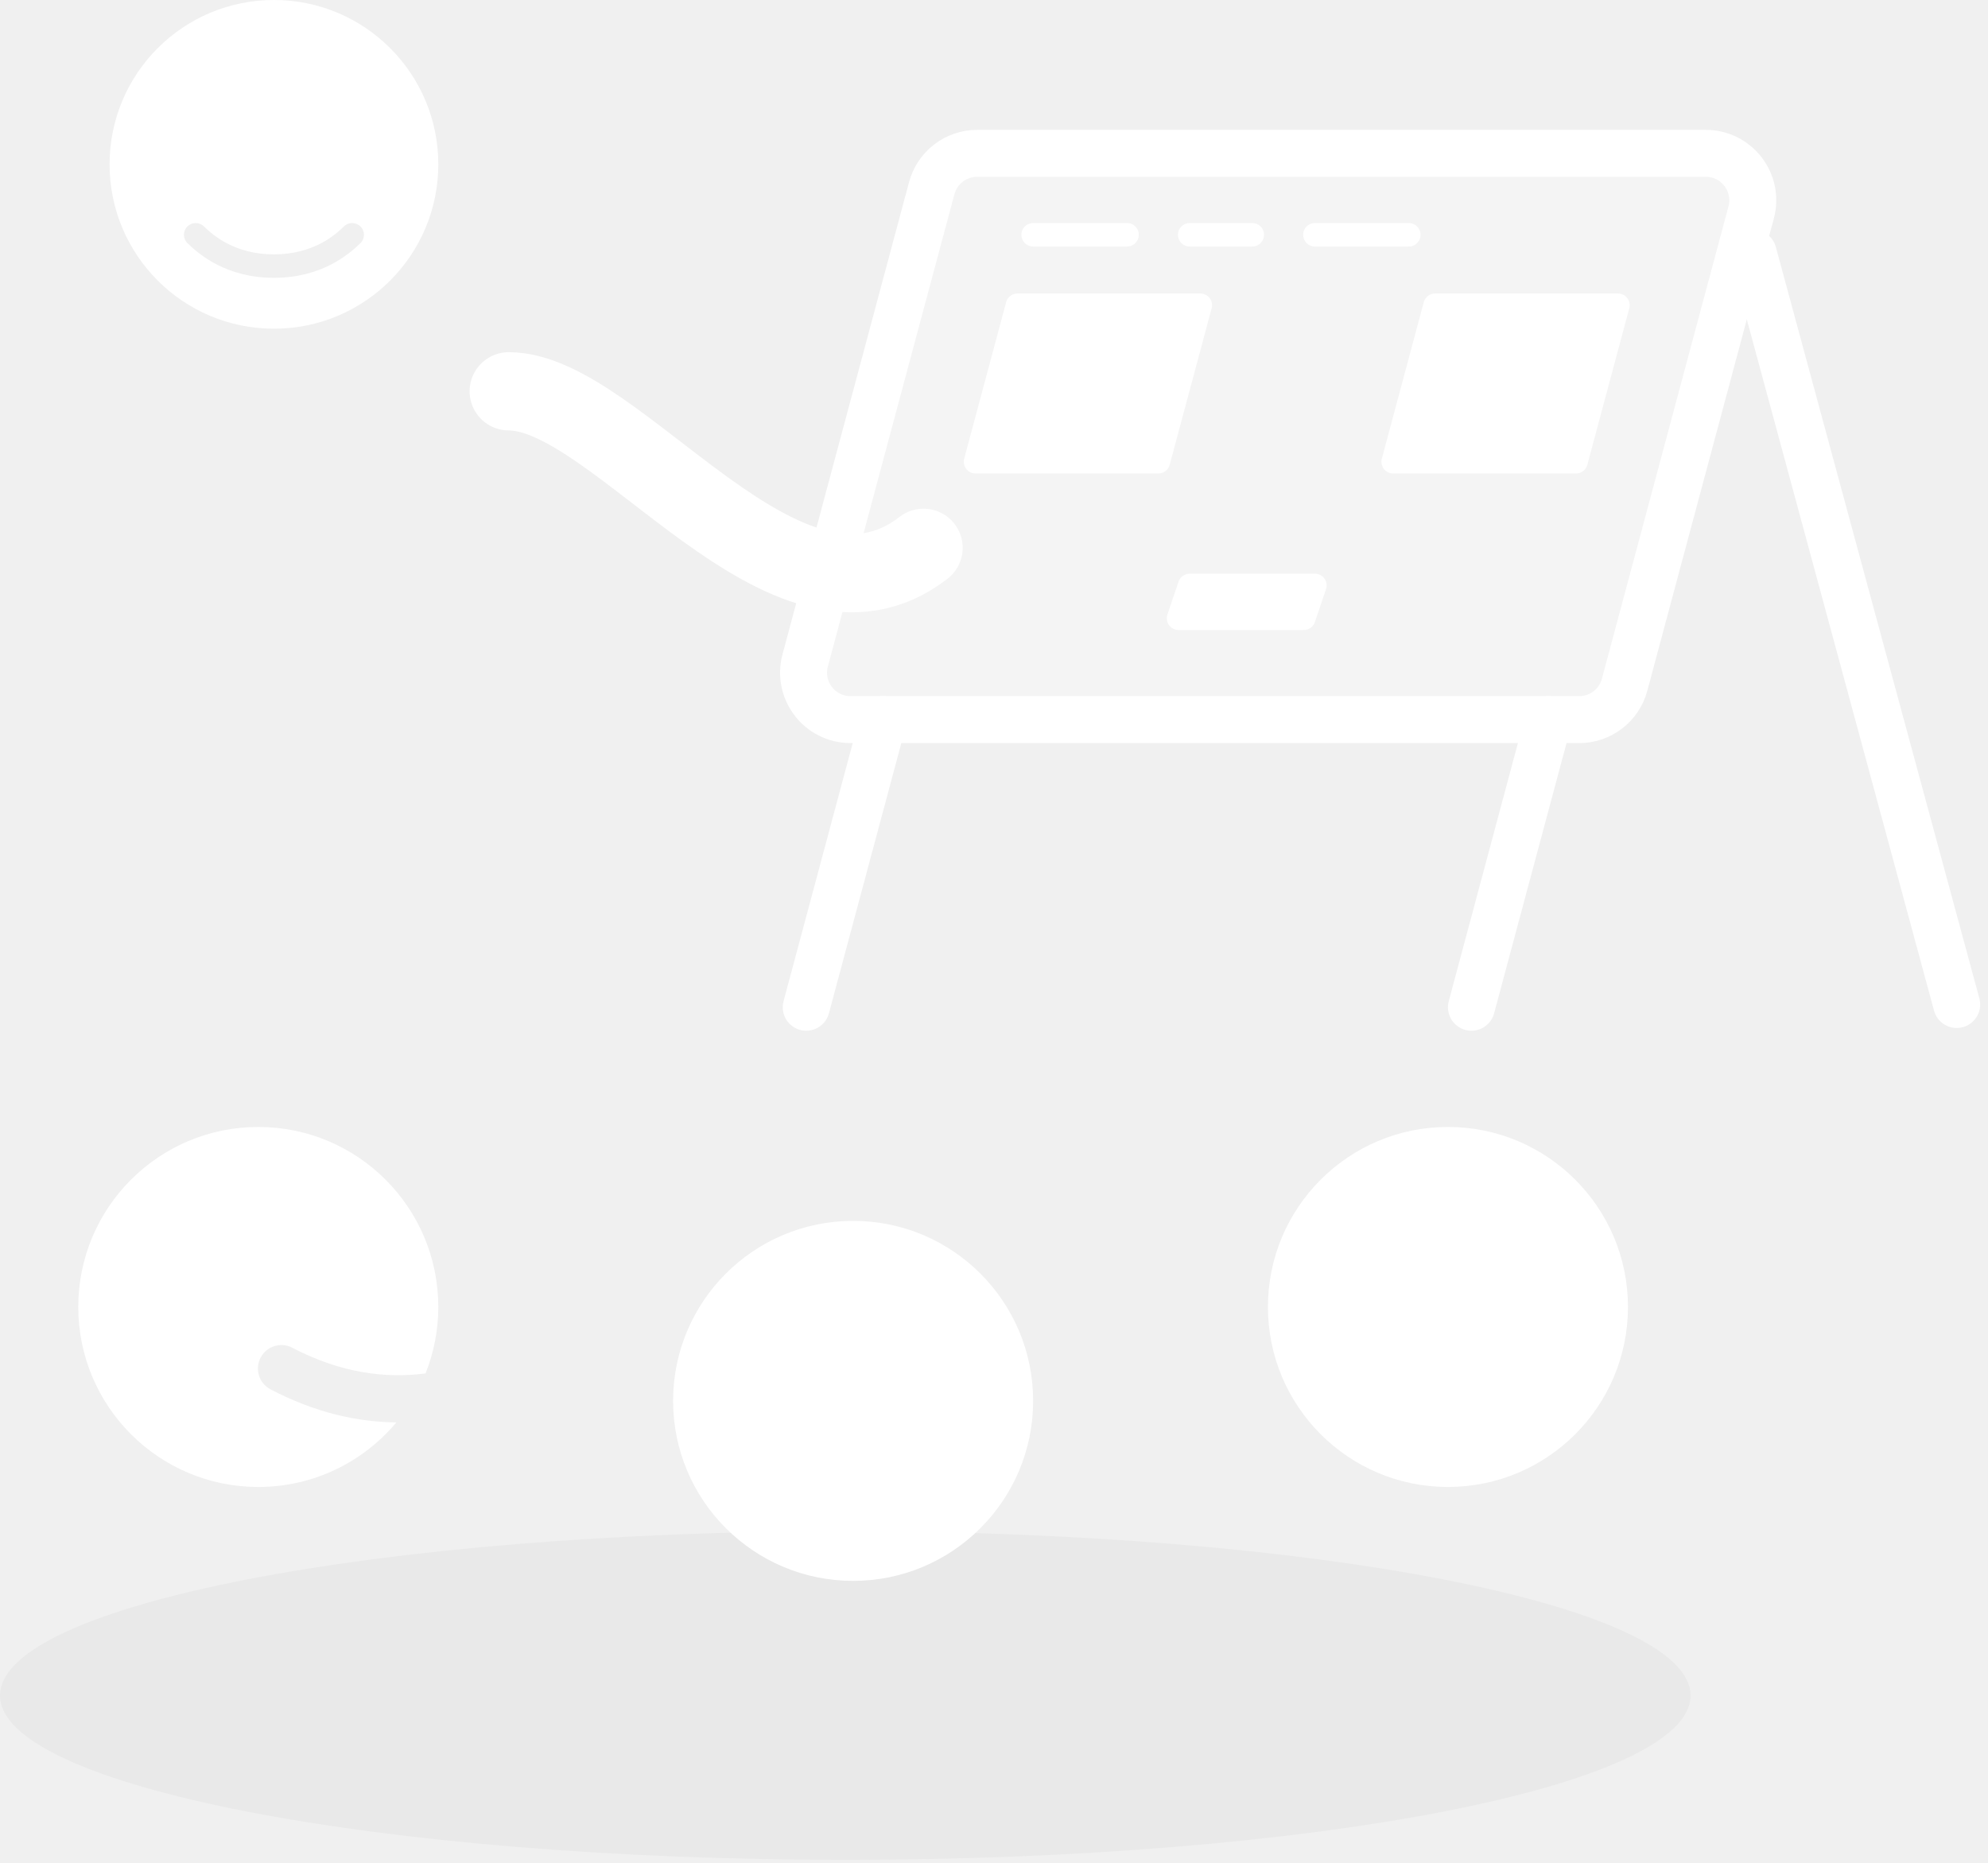
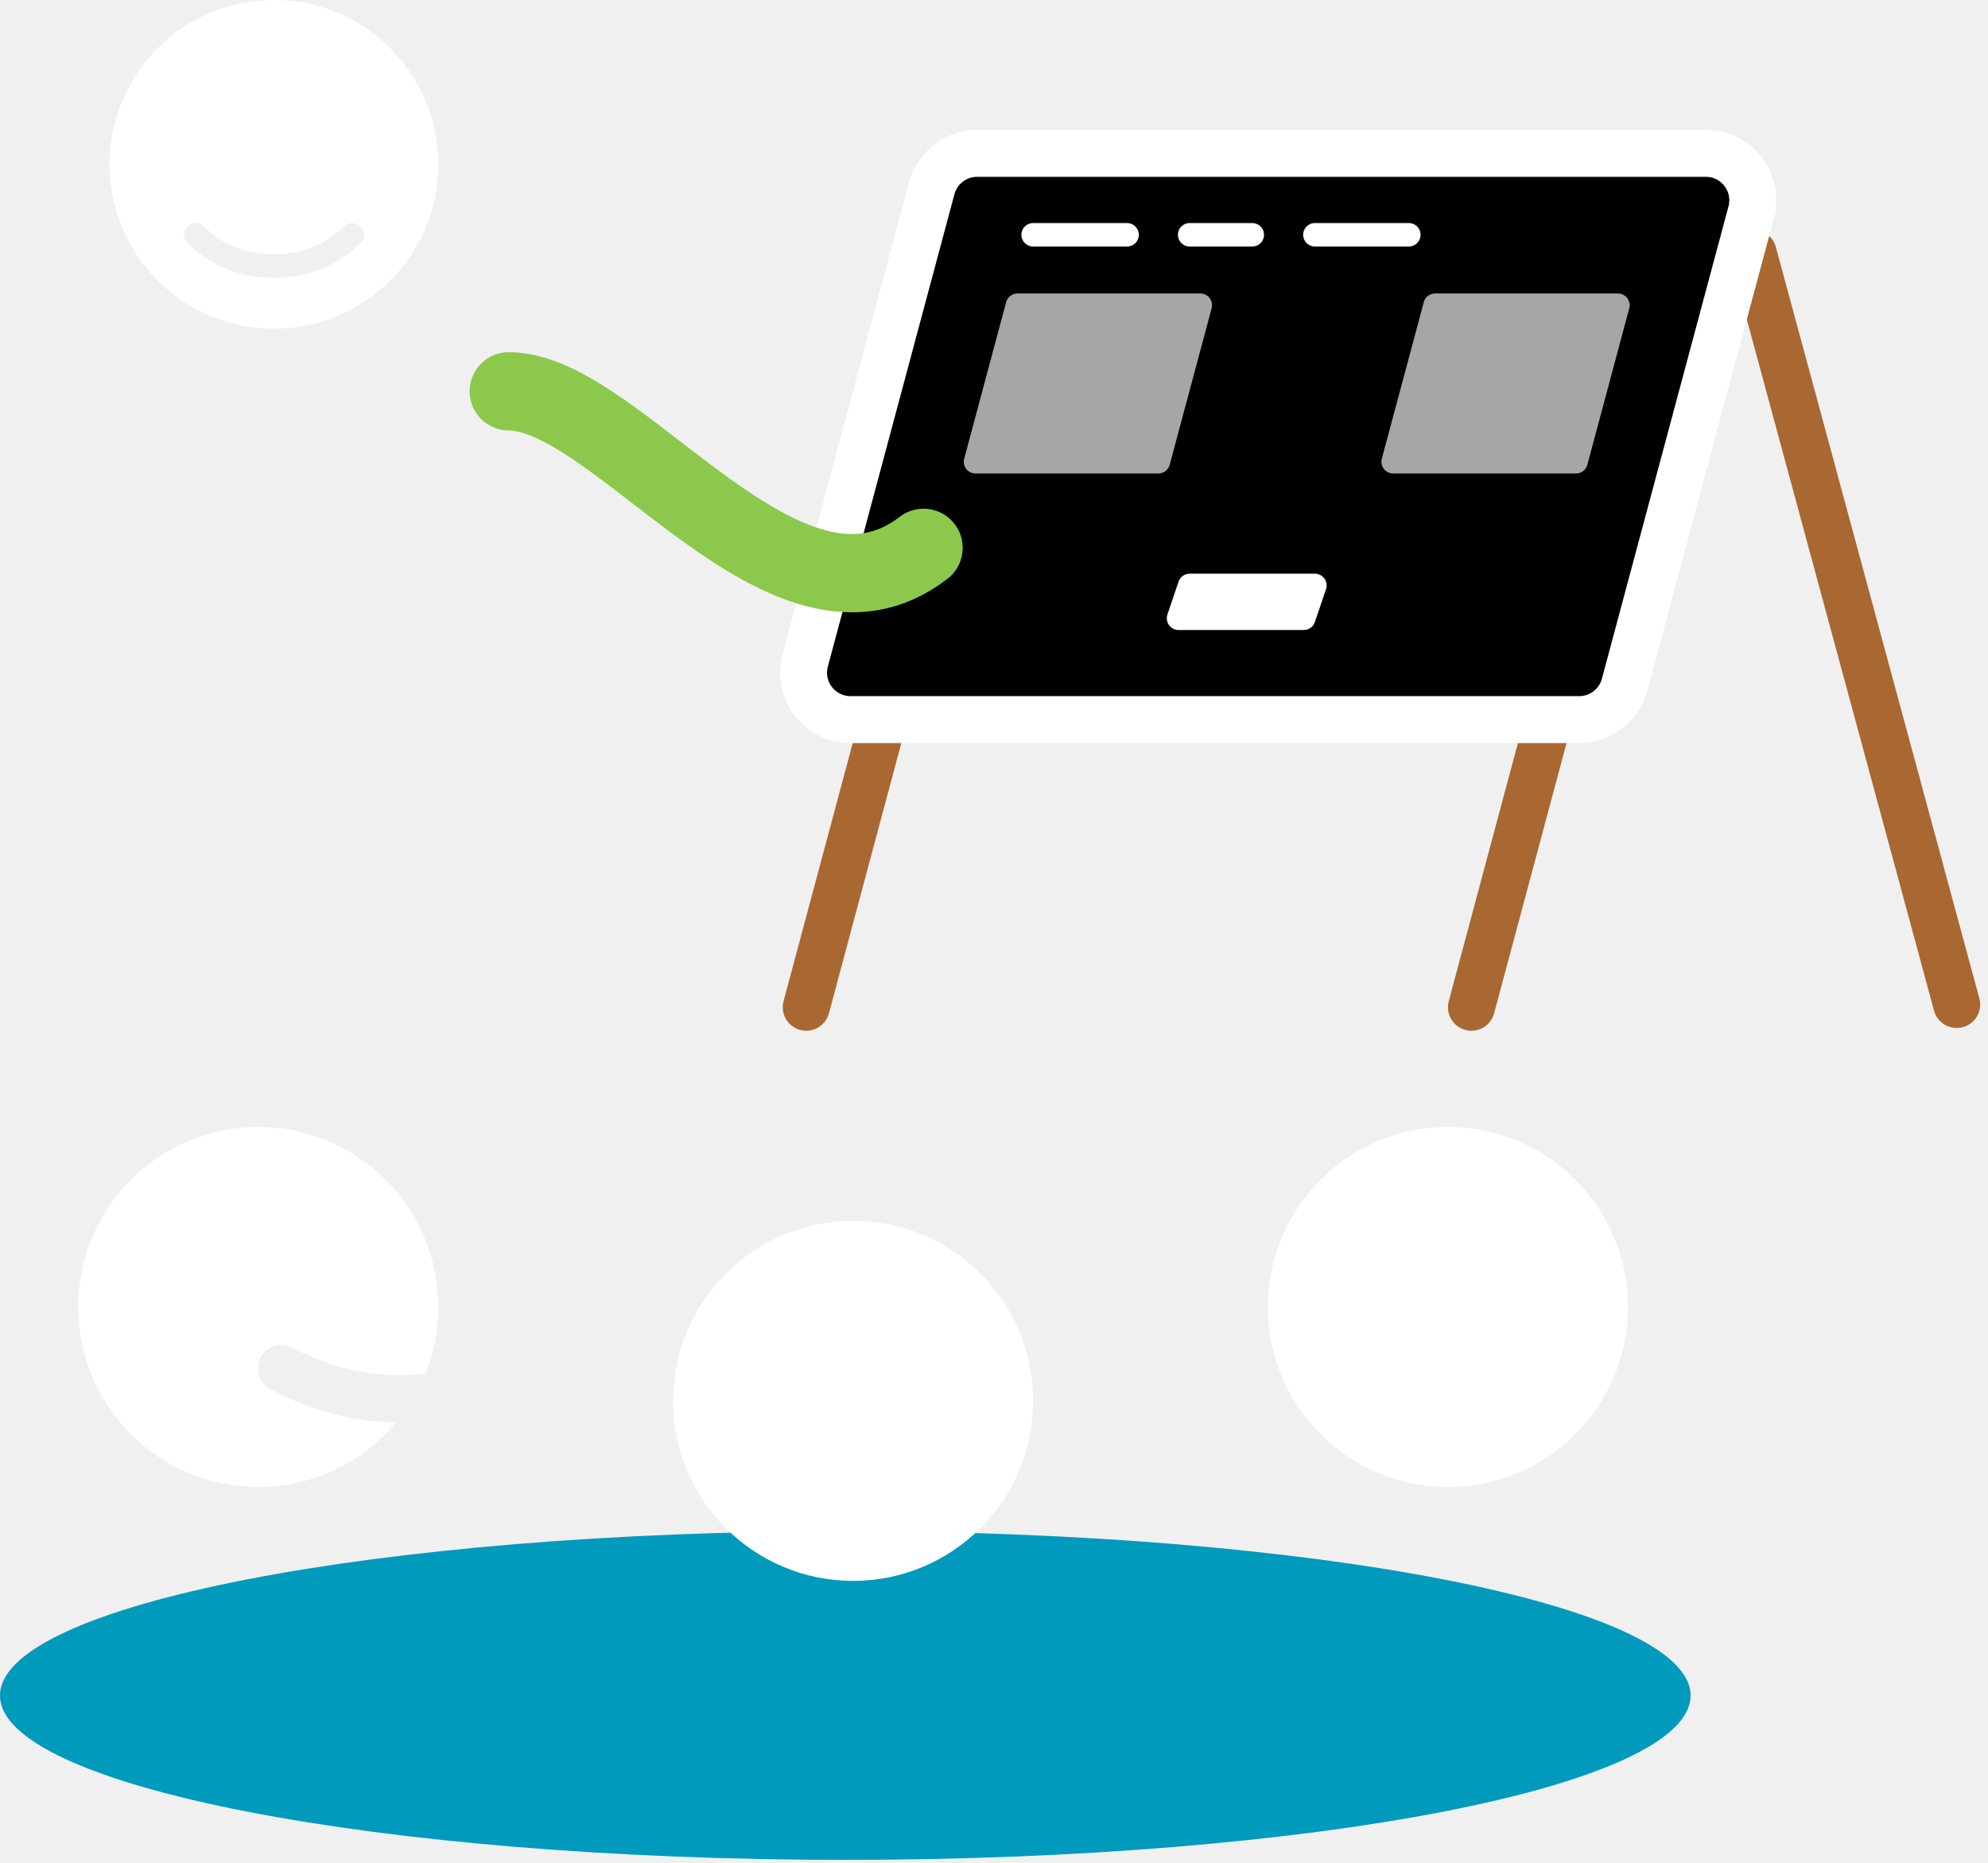
<svg xmlns="http://www.w3.org/2000/svg" width="127" height="119" viewBox="0 0 127 119" fill="none">
-   <path d="M51.437 42.199L59.523 12.021C59.875 10.709 61.063 9.797 62.421 9.797H108.972C110.945 9.797 112.381 11.668 111.87 13.574L103.784 43.752C103.432 45.063 102.244 45.975 100.886 45.975H54.335C52.362 45.975 50.927 44.104 51.437 42.199Z" fill="white" fill-opacity="0.3" stroke="white" stroke-width="3" stroke-linejoin="round" />
+   <path d="M56.429 45.975L51.505 64.351" stroke="#A96731" stroke-width="3" stroke-linecap="round" stroke-linejoin="bevel" />
+   <path d="M98.924 45.975L94 64.351" stroke="#A96731" stroke-width="3" stroke-linecap="round" stroke-linejoin="bevel" />
+   <path d="M112 16.176L125 64.176" stroke="#A96731" stroke-width="3" stroke-linecap="round" stroke-linejoin="bevel" />
+   <path d="M51.437 42.199L59.523 12.021C59.875 10.709 61.063 9.797 62.421 9.797H108.972C110.945 9.797 112.381 11.668 111.87 13.574L103.784 43.752C103.432 45.063 102.244 45.975 100.886 45.975H54.335C52.362 45.975 50.927 44.104 51.437 42.199Z" fill="black" stroke="white" stroke-width="3" stroke-linejoin="round" />
  <path d="M76 37.402L75.289 39.5H83.289L84 37.402H76Z" fill="white" stroke="white" stroke-width="1.5" stroke-linecap="round" stroke-linejoin="round" />
-   <path d="M62.32 29.5L65 19.5H76.68L74 29.5H62.32Z" fill="white" stroke="white" stroke-width="1.5" stroke-linecap="round" stroke-linejoin="round" />
-   <path d="M89 29.5L91.68 19.5H103.359L100.68 29.5H89Z" fill="white" stroke="white" stroke-width="1.5" stroke-linecap="round" stroke-linejoin="round" />
+   <path d="M62.32 29.5L65 19.5H76.68L74 29.5H62.32Z" fill="#A6A6A6" stroke="#A6A6A6" stroke-width="1.5" stroke-linecap="round" stroke-linejoin="round" />
+   <path d="M89 29.5L91.68 19.5H103.359L100.68 29.5H89Z" fill="#A6A6A6" stroke="#A6A6A6" stroke-width="1.5" stroke-linecap="round" stroke-linejoin="round" />
  <path d="M66 15H72M76 15H80M84 15H90" stroke="white" stroke-width="1.5" stroke-linecap="round" stroke-linejoin="round" />
-   <path d="M56.429 45.975L51.505 64.351" stroke="white" stroke-width="3" stroke-linecap="round" stroke-linejoin="bevel" />
-   <path d="M98.924 45.975L94 64.351" stroke="white" stroke-width="3" stroke-linecap="round" stroke-linejoin="bevel" />
-   <path d="M112 16.176L125 64.176" stroke="white" stroke-width="3" stroke-linecap="round" stroke-linejoin="bevel" />
-   <ellipse cx="54" cy="108.324" rx="54" ry="10.5" fill="#D9D9D9" fill-opacity="0.3" />
+   <ellipse cx="54" cy="108.324" rx="54" ry="10.5" fill="#009ABD" />
  <path d="M16.5 72C22.851 72 28 77.149 28 83.5C28 85 27.709 86.431 27.186 87.745C24.657 88.082 21.766 87.726 18.672 86.105C17.938 85.72 17.032 86.005 16.648 86.738C16.264 87.472 16.547 88.378 17.28 88.763C20.129 90.255 22.839 90.856 25.322 90.874C23.213 93.395 20.044 95 16.5 95C10.149 95 5 89.851 5 83.5C5 77.149 10.149 72 16.5 72Z" fill="white" />
  <circle cx="54.5" cy="89.5" r="11.5" fill="white" />
  <circle cx="92.5" cy="83.5" r="11.5" fill="white" />
-   <path d="M32.5 25C39.5 25 50.2 41.8 59 35" stroke="white" stroke-width="5" stroke-linecap="round" stroke-linejoin="round" />
+   <path d="M32.5 25C39.5 25 50.2 41.8 59 35" stroke="#8CC84B" stroke-width="5" stroke-linecap="round" stroke-linejoin="round" />
  <path d="M17.5 0C23.299 0 28 4.701 28 10.5C28 16.299 23.299 21 17.5 21C11.701 21 7 16.299 7 10.5C7 4.701 11.701 0 17.5 0ZM23.038 14.477C22.75 14.181 22.275 14.174 21.977 14.462C21.357 15.063 19.973 16.25 17.5 16.25C15.027 16.25 13.643 15.063 13.023 14.462C12.725 14.174 12.25 14.181 11.962 14.477C11.674 14.775 11.681 15.25 11.977 15.538C12.732 16.27 14.473 17.75 17.5 17.75C20.527 17.75 22.268 16.27 23.023 15.538C23.32 15.25 23.326 14.775 23.038 14.477Z" fill="white" />
</svg>
